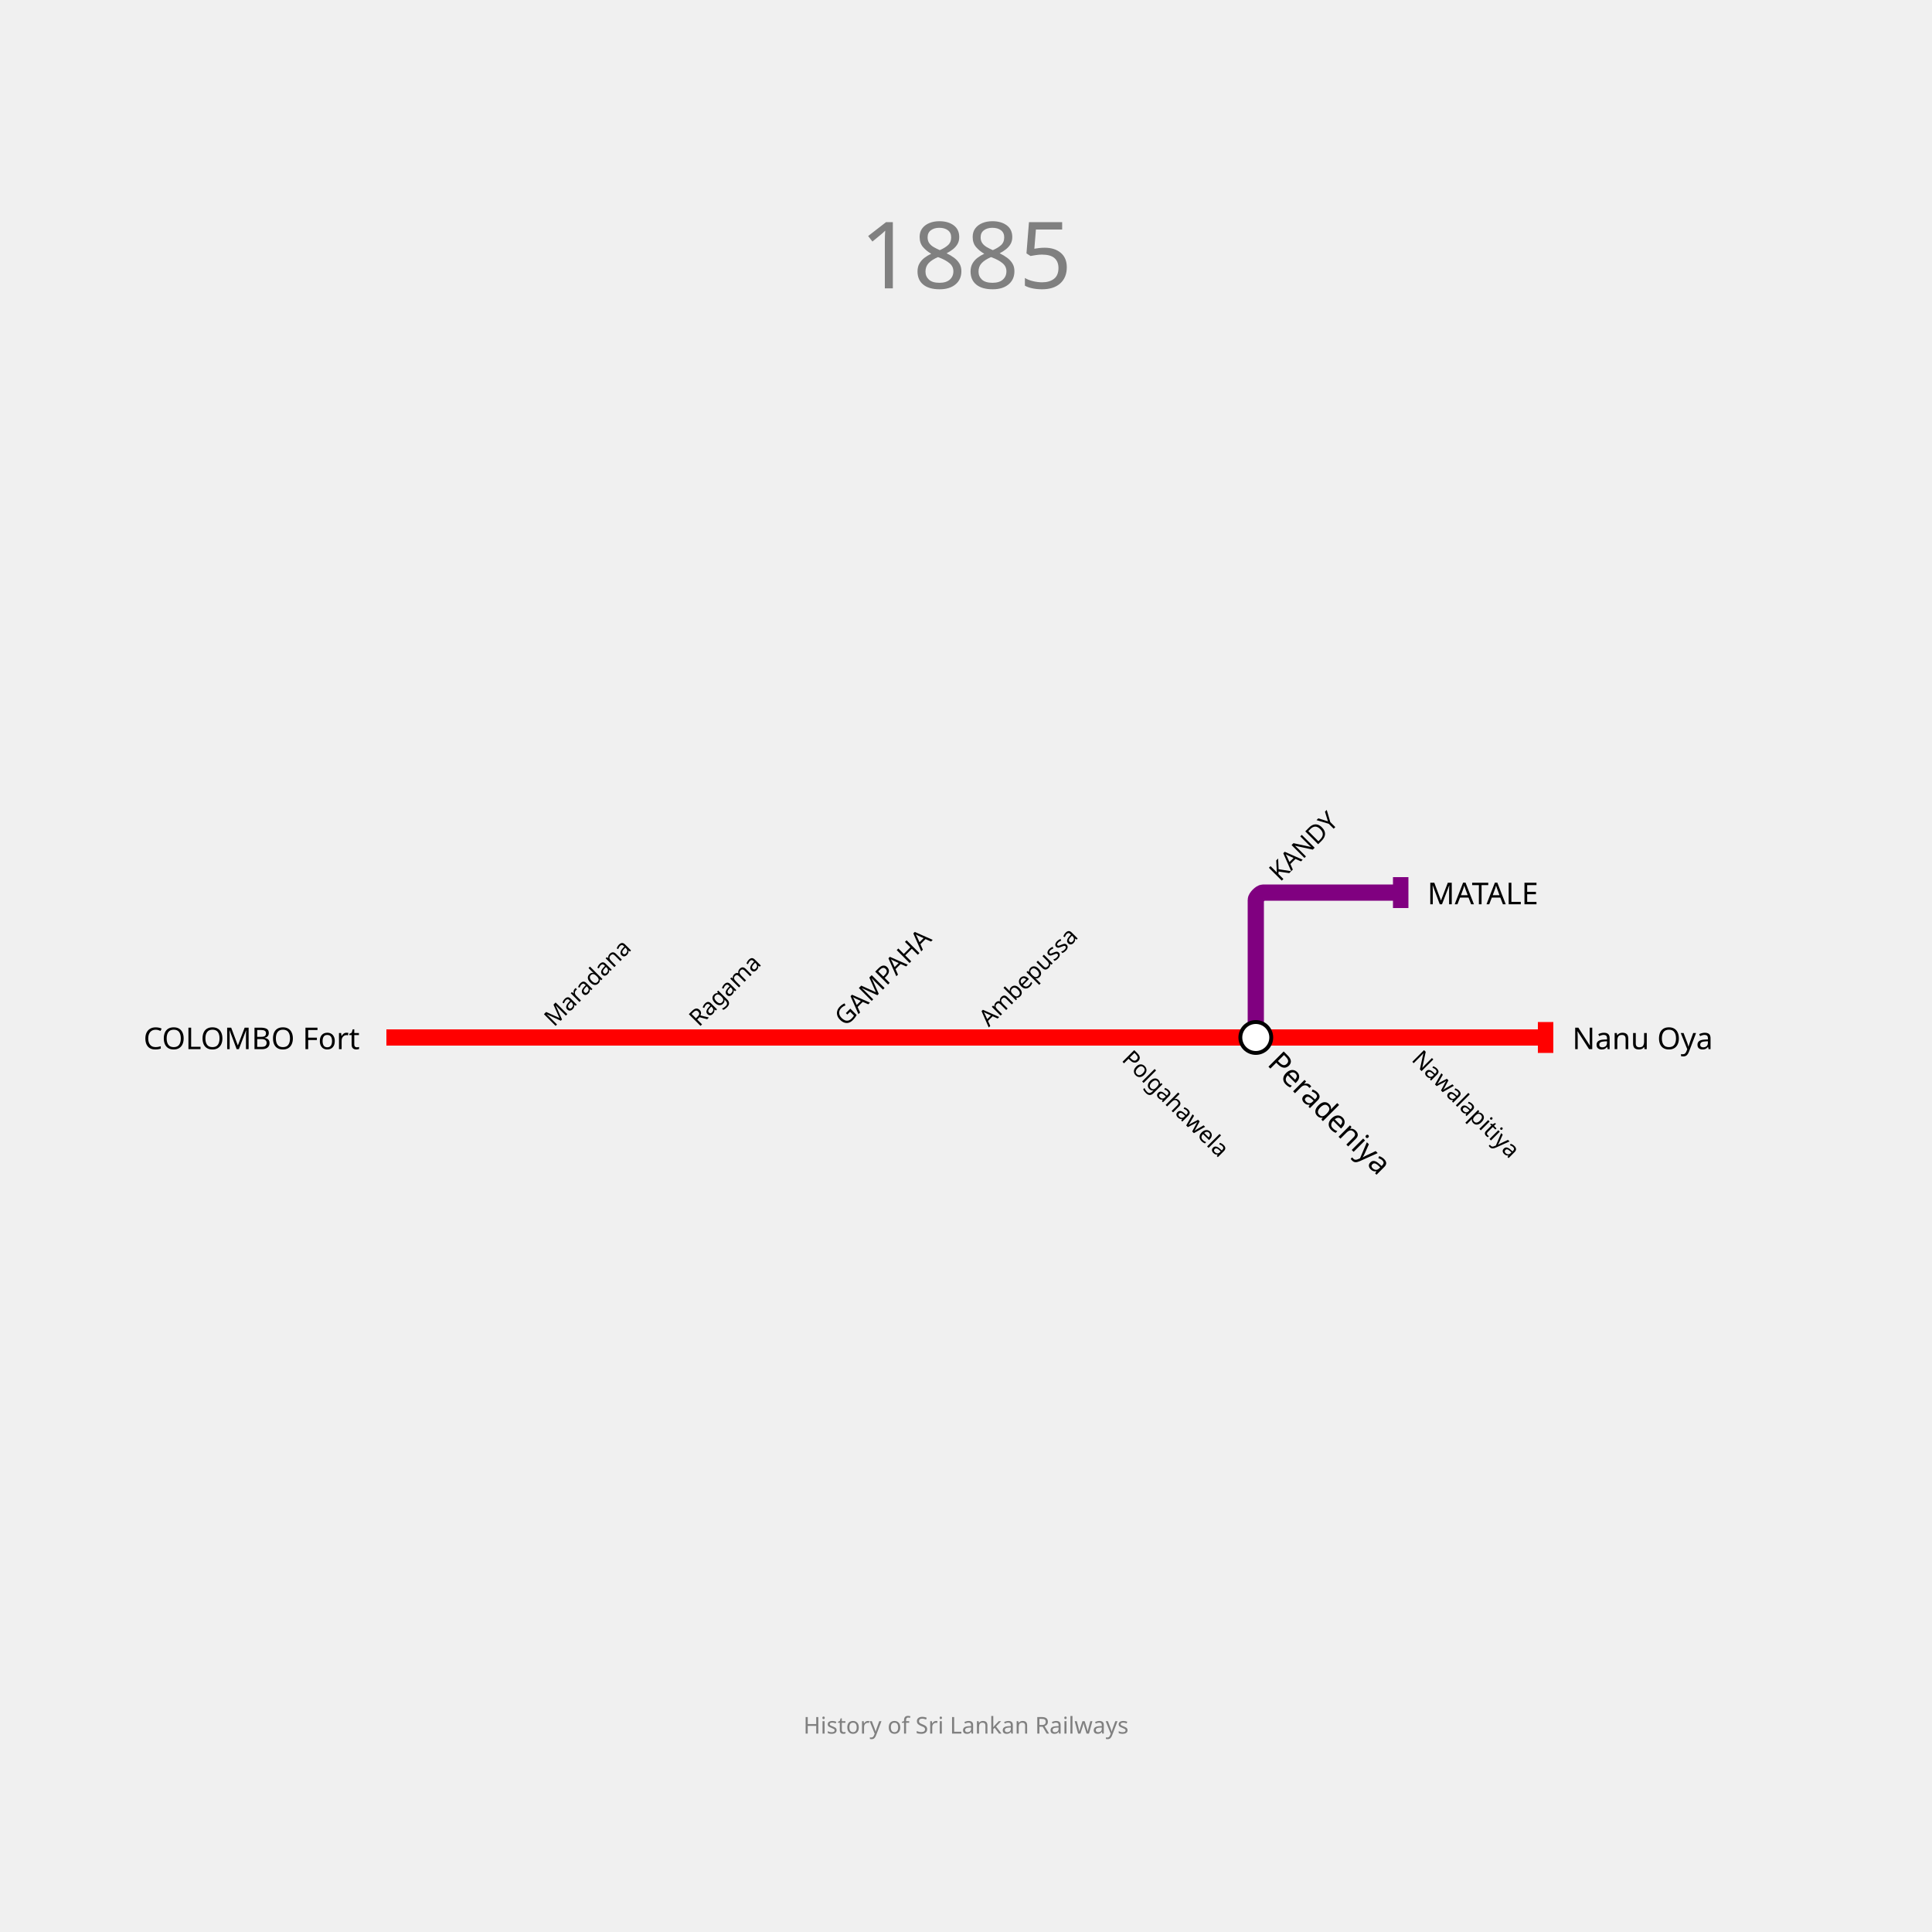
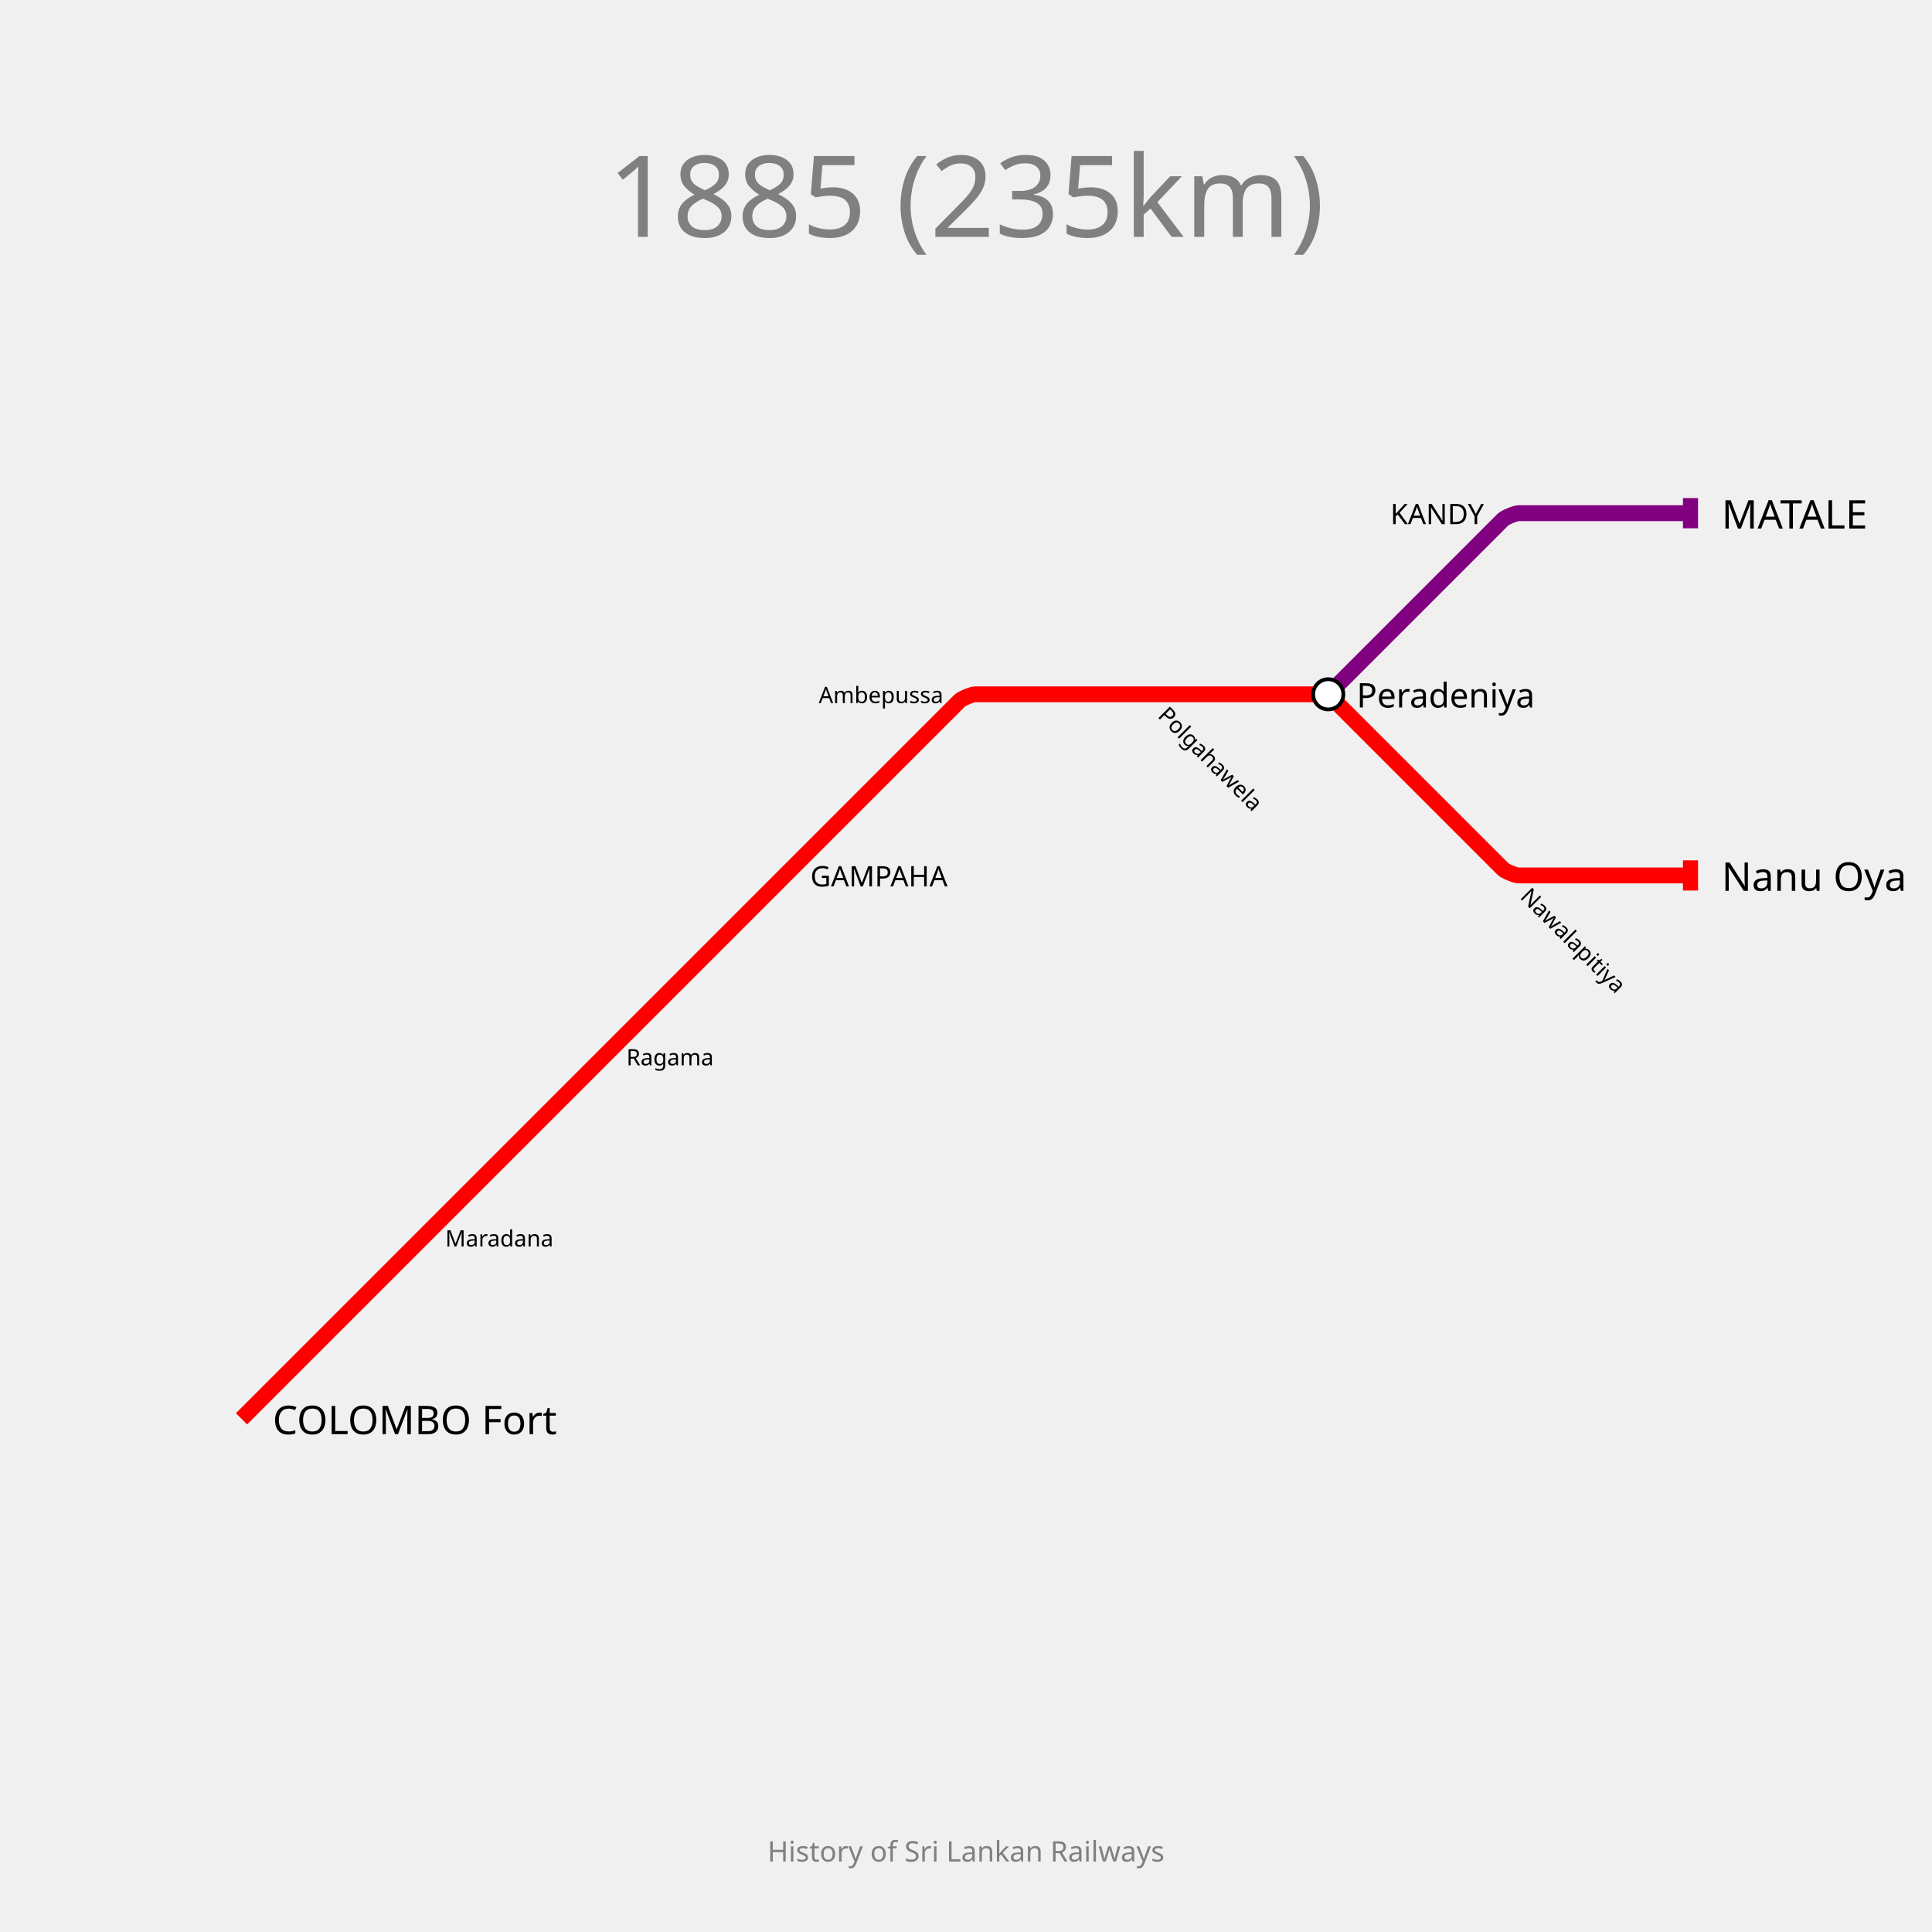
- <svg xmlns="http://www.w3.org/2000/svg" width="1000" height="1000" padding="200">
-   <text fill="gray" stroke="none" font-size="48" font-family="GIL_____" x="500.0" y="112.0" text-anchor="middle" dominant-baseline="hanging">1885</text>
-   <text fill="gray" stroke="none" font-size="12" font-family="GIL_____" x="500.0" y="888.0" text-anchor="middle" dominant-baseline="text-top">History of Sri Lankan Railways</text>
+ <svg xmlns="http://www.w3.org/2000/svg" width="1024" height="1024" padding="128">
+   <text fill="gray" stroke="none" font-size="60" font-family="GIL_____" x="512.0" y="79.0" text-anchor="middle" dominant-baseline="hanging">1885 (235km)</text>
+   <text fill="gray" stroke="none" font-size="15" font-family="GIL_____" x="512.0" y="975.0" text-anchor="middle" dominant-baseline="text-top">History of Sri Lankan Railways</text>
  <g>
-     <path fill="none" stroke-width="8.4" stroke-opacity="1" d="M 200.0,537.0 L 275.0,537.0 L 350.0,537.0 L 425.0,537.0 L 500.0,537.0 L 575.0,537.0 L 650.0,537.0 L 725.0,537.0 L 800.0,537.0" stroke="red" />
-     <rect stroke="none" fill-opacity="1" x="796" y="529" width="8" height="16" fill="red" />
+     <path fill="none" stroke-width="8.4" stroke-opacity="1" d="M 128.0,752.0 L 224.0,656.0 L 320.0,560.0 L 416.0,464.0 L 508.606,371.394 C 509.737,370.263 515.2,368.0 516.8,368.0 L 608.0,368.0 L 699.2,368.0 C 700.8,368.0 706.263,370.263 707.394,371.394 L 796.606,460.606 C 797.737,461.737 803.2,464.0 804.8,464.0 L 896.0,464.0" stroke="red" />
+     <rect stroke="none" fill-opacity="1" x="892" y="456" width="8" height="16" fill="red" />
  </g>
  <g>
-     <path fill="none" stroke-width="8.4" stroke-opacity="1" d="M 650.0,537.0 L 650.0,465.75 C 650.0,464.5 652.5,462.0 653.75,462.0 L 725.0,462.0" stroke="purple" />
-     <rect stroke="none" fill-opacity="1" x="721" y="454" width="8" height="16" fill="purple" />
+     <path fill="none" stroke-width="8.4" stroke-opacity="1" d="M 704.0,368.0 L 796.606,275.394 C 797.737,274.263 803.2,272.0 804.8,272.0 L 896.0,272.0" stroke="purple" />
+     <rect stroke="none" fill-opacity="1" x="892" y="264" width="8" height="16" fill="purple" />
  </g>
  <g>
-     <text fill="black" stroke="none" font-size="15.6" font-family="GIL_____" font-weight="100" text-anchor="end" dominant-baseline="central" x="186.2" y="537" transform="translate(200,537) rotate(0) translate(-200,-537)">COLOMBO Fort</text>
+     <text fill="black" stroke="none" font-size="21.0" font-family="GIL_____" font-weight="100" text-anchor="start" dominant-baseline="central" x="144.5" y="752" transform="translate(128,752) rotate(0) translate(-128,-752)">COLOMBO Fort</text>
  </g>
  <g>
-     <circle r="8" fill="white" stroke="black" stroke-width="2.0" cx="650" cy="537" />
-     <text fill="black" stroke="none" font-size="15.6" font-family="GIL_____" font-weight="100" text-anchor="start" dominant-baseline="central" x="663.8" y="537" transform="translate(650,537) rotate(-315) translate(-650,-537)">Peradeniya</text>
+     <text fill="black" stroke="none" font-size="21.0" font-family="GIL_____" font-weight="100" text-anchor="start" dominant-baseline="central" x="912.5" y="464" transform="translate(896,464) rotate(0) translate(-896,-464)">Nanu Oya</text>
  </g>
  <g>
-     <text fill="black" stroke="none" font-size="15.6" font-family="GIL_____" font-weight="100" text-anchor="start" dominant-baseline="central" x="813.8" y="537" transform="translate(800,537) rotate(0) translate(-800,-537)">Nanu Oya</text>
+     <text fill="black" stroke="none" font-size="21.0" font-family="GIL_____" font-weight="100" text-anchor="start" dominant-baseline="central" x="912.5" y="272" transform="translate(896,272) rotate(0) translate(-896,-272)">MATALE</text>
  </g>
  <g>
-     <text fill="black" stroke="none" font-size="15.6" font-family="GIL_____" font-weight="100" text-anchor="start" dominant-baseline="central" x="738.8" y="462" transform="translate(725,462) rotate(0) translate(-725,-462)">MATALE</text>
+     <circle r="8" fill="white" stroke="black" stroke-width="2.0" cx="704" cy="368" />
+     <text fill="black" stroke="none" font-size="18.0" font-family="GIL_____" font-weight="100" text-anchor="start" dominant-baseline="central" x="719.0" y="368" transform="translate(704,368) rotate(0) translate(-704,-368)">Peradeniya</text>
  </g>
  <g>
-     <text fill="black" stroke="none" font-size="13.2" font-family="GIL_____" font-weight="100" text-anchor="start" dominant-baseline="central" x="437.6" y="537" transform="translate(425,537) rotate(-45) translate(-425,-537)">GAMPAHA</text>
+     <text fill="black" stroke="none" font-size="15.0" font-family="GIL_____" font-weight="100" text-anchor="start" dominant-baseline="central" x="429.5" y="464" transform="translate(416,464) rotate(0) translate(-416,-464)">GAMPAHA</text>
  </g>
  <g>
-     <text fill="black" stroke="none" font-size="13.2" font-family="GIL_____" font-weight="100" text-anchor="start" dominant-baseline="central" x="662.6" y="462" transform="translate(650,462) rotate(-45) translate(-650,-462)">KANDY</text>
+     <text fill="black" stroke="none" font-size="15.0" font-family="GIL_____" font-weight="100" text-anchor="end" dominant-baseline="central" x="786.5" y="272" transform="translate(800,272) rotate(0) translate(-800,-272)">KANDY</text>
  </g>
  <g>
-     <text fill="black" stroke="none" font-size="12" font-family="GIL_____" font-weight="100" text-anchor="start" dominant-baseline="central" x="287.0" y="537" transform="translate(275,537) rotate(-45) translate(-275,-537)">Maradana</text>
+     <text fill="black" stroke="none" font-size="12.0" font-family="GIL_____" font-weight="100" text-anchor="start" dominant-baseline="central" x="236.0" y="656" transform="translate(224,656) rotate(0) translate(-224,-656)">Maradana</text>
  </g>
  <g>
-     <text fill="black" stroke="none" font-size="12" font-family="GIL_____" font-weight="100" text-anchor="start" dominant-baseline="central" x="362.0" y="537" transform="translate(350,537) rotate(-45) translate(-350,-537)">Ragama</text>
+     <text fill="black" stroke="none" font-size="12.0" font-family="GIL_____" font-weight="100" text-anchor="start" dominant-baseline="central" x="332.0" y="560" transform="translate(320,560) rotate(0) translate(-320,-560)">Ragama</text>
  </g>
  <g>
-     <text fill="black" stroke="none" font-size="12" font-family="GIL_____" font-weight="100" text-anchor="start" dominant-baseline="central" x="512.0" y="537" transform="translate(500,537) rotate(-45) translate(-500,-537)">Ambepussa</text>
+     <text fill="black" stroke="none" font-size="12.0" font-family="GIL_____" font-weight="100" text-anchor="end" dominant-baseline="central" x="500.0" y="368" transform="translate(512,368) rotate(0) translate(-512,-368)">Ambepussa</text>
  </g>
  <g>
-     <text fill="black" stroke="none" font-size="12" font-family="GIL_____" font-weight="100" text-anchor="start" dominant-baseline="central" x="587.0" y="537" transform="translate(575,537) rotate(-315) translate(-575,-537)">Polgahawela</text>
+     <text fill="black" stroke="none" font-size="12.0" font-family="GIL_____" font-weight="100" text-anchor="start" dominant-baseline="central" x="620.0" y="368" transform="translate(608,368) rotate(-315) translate(-608,-368)">Polgahawela</text>
  </g>
  <g>
-     <text fill="black" stroke="none" font-size="12" font-family="GIL_____" font-weight="100" text-anchor="start" dominant-baseline="central" x="737.0" y="537" transform="translate(725,537) rotate(-315) translate(-725,-537)">Nawalapitiya</text>
+     <text fill="black" stroke="none" font-size="12.0" font-family="GIL_____" font-weight="100" text-anchor="start" dominant-baseline="central" x="812.0" y="464" transform="translate(800,464) rotate(-315) translate(-800,-464)">Nawalapitiya</text>
  </g>
</svg>
